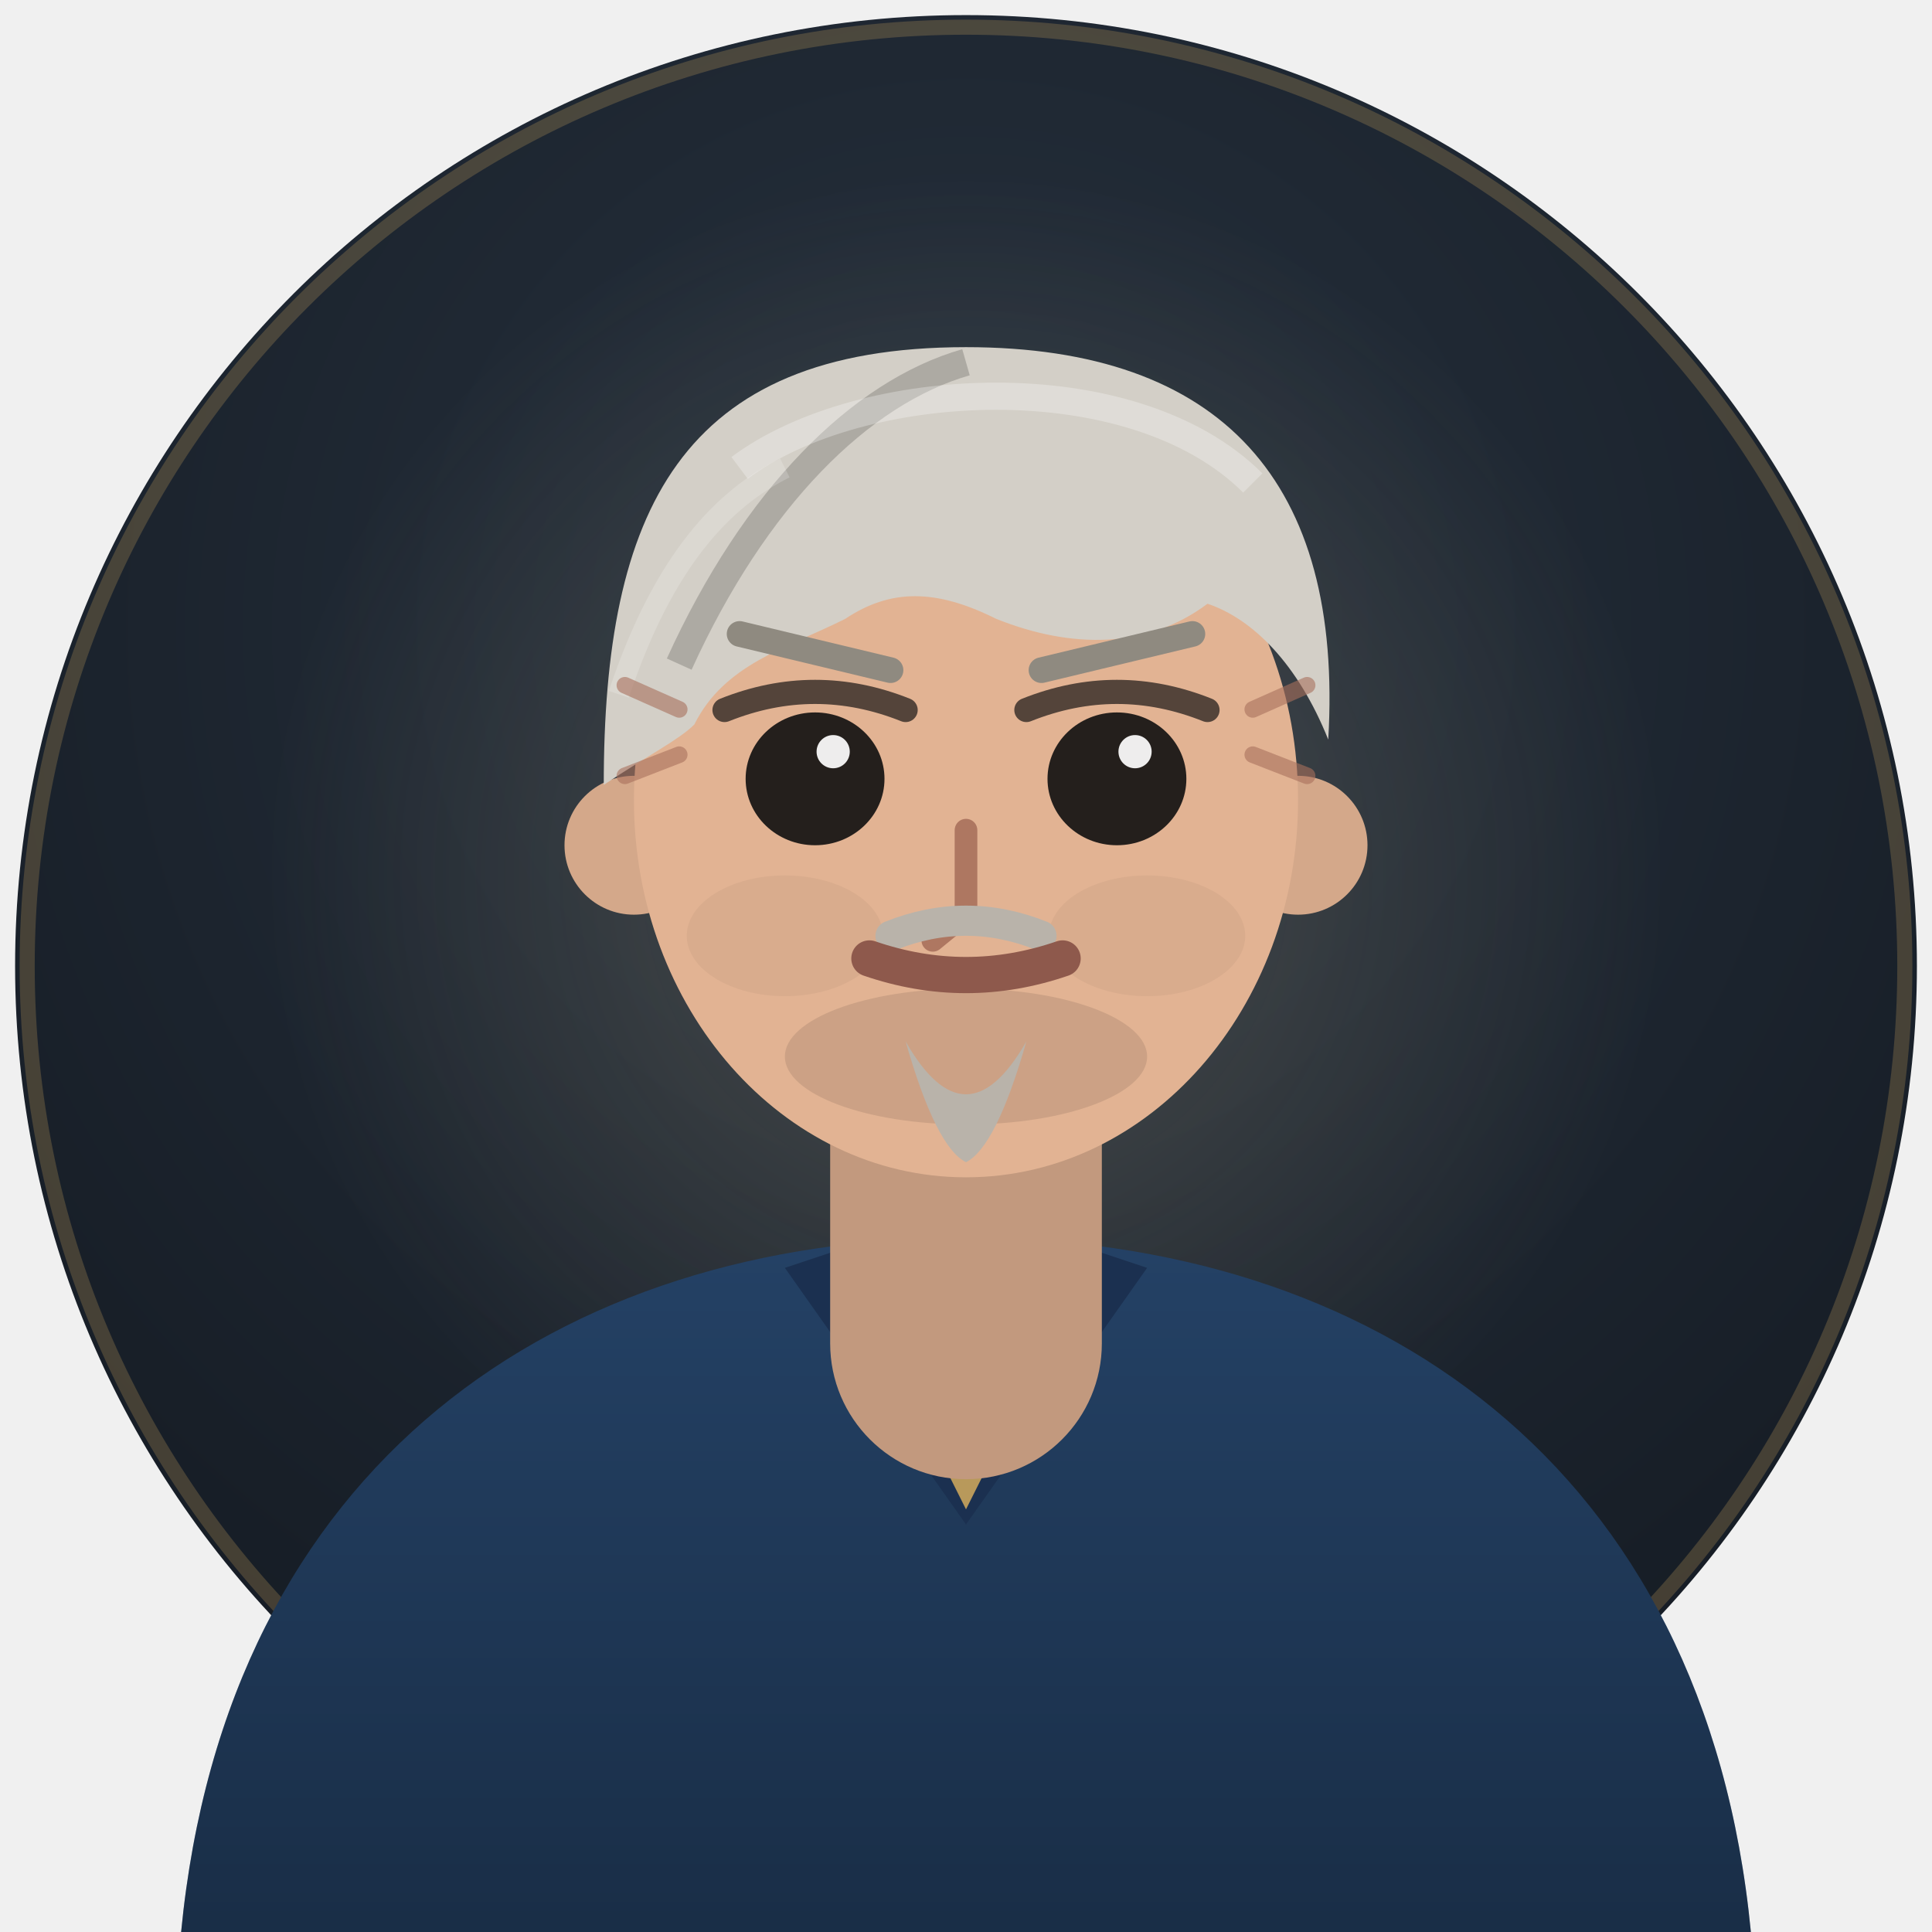
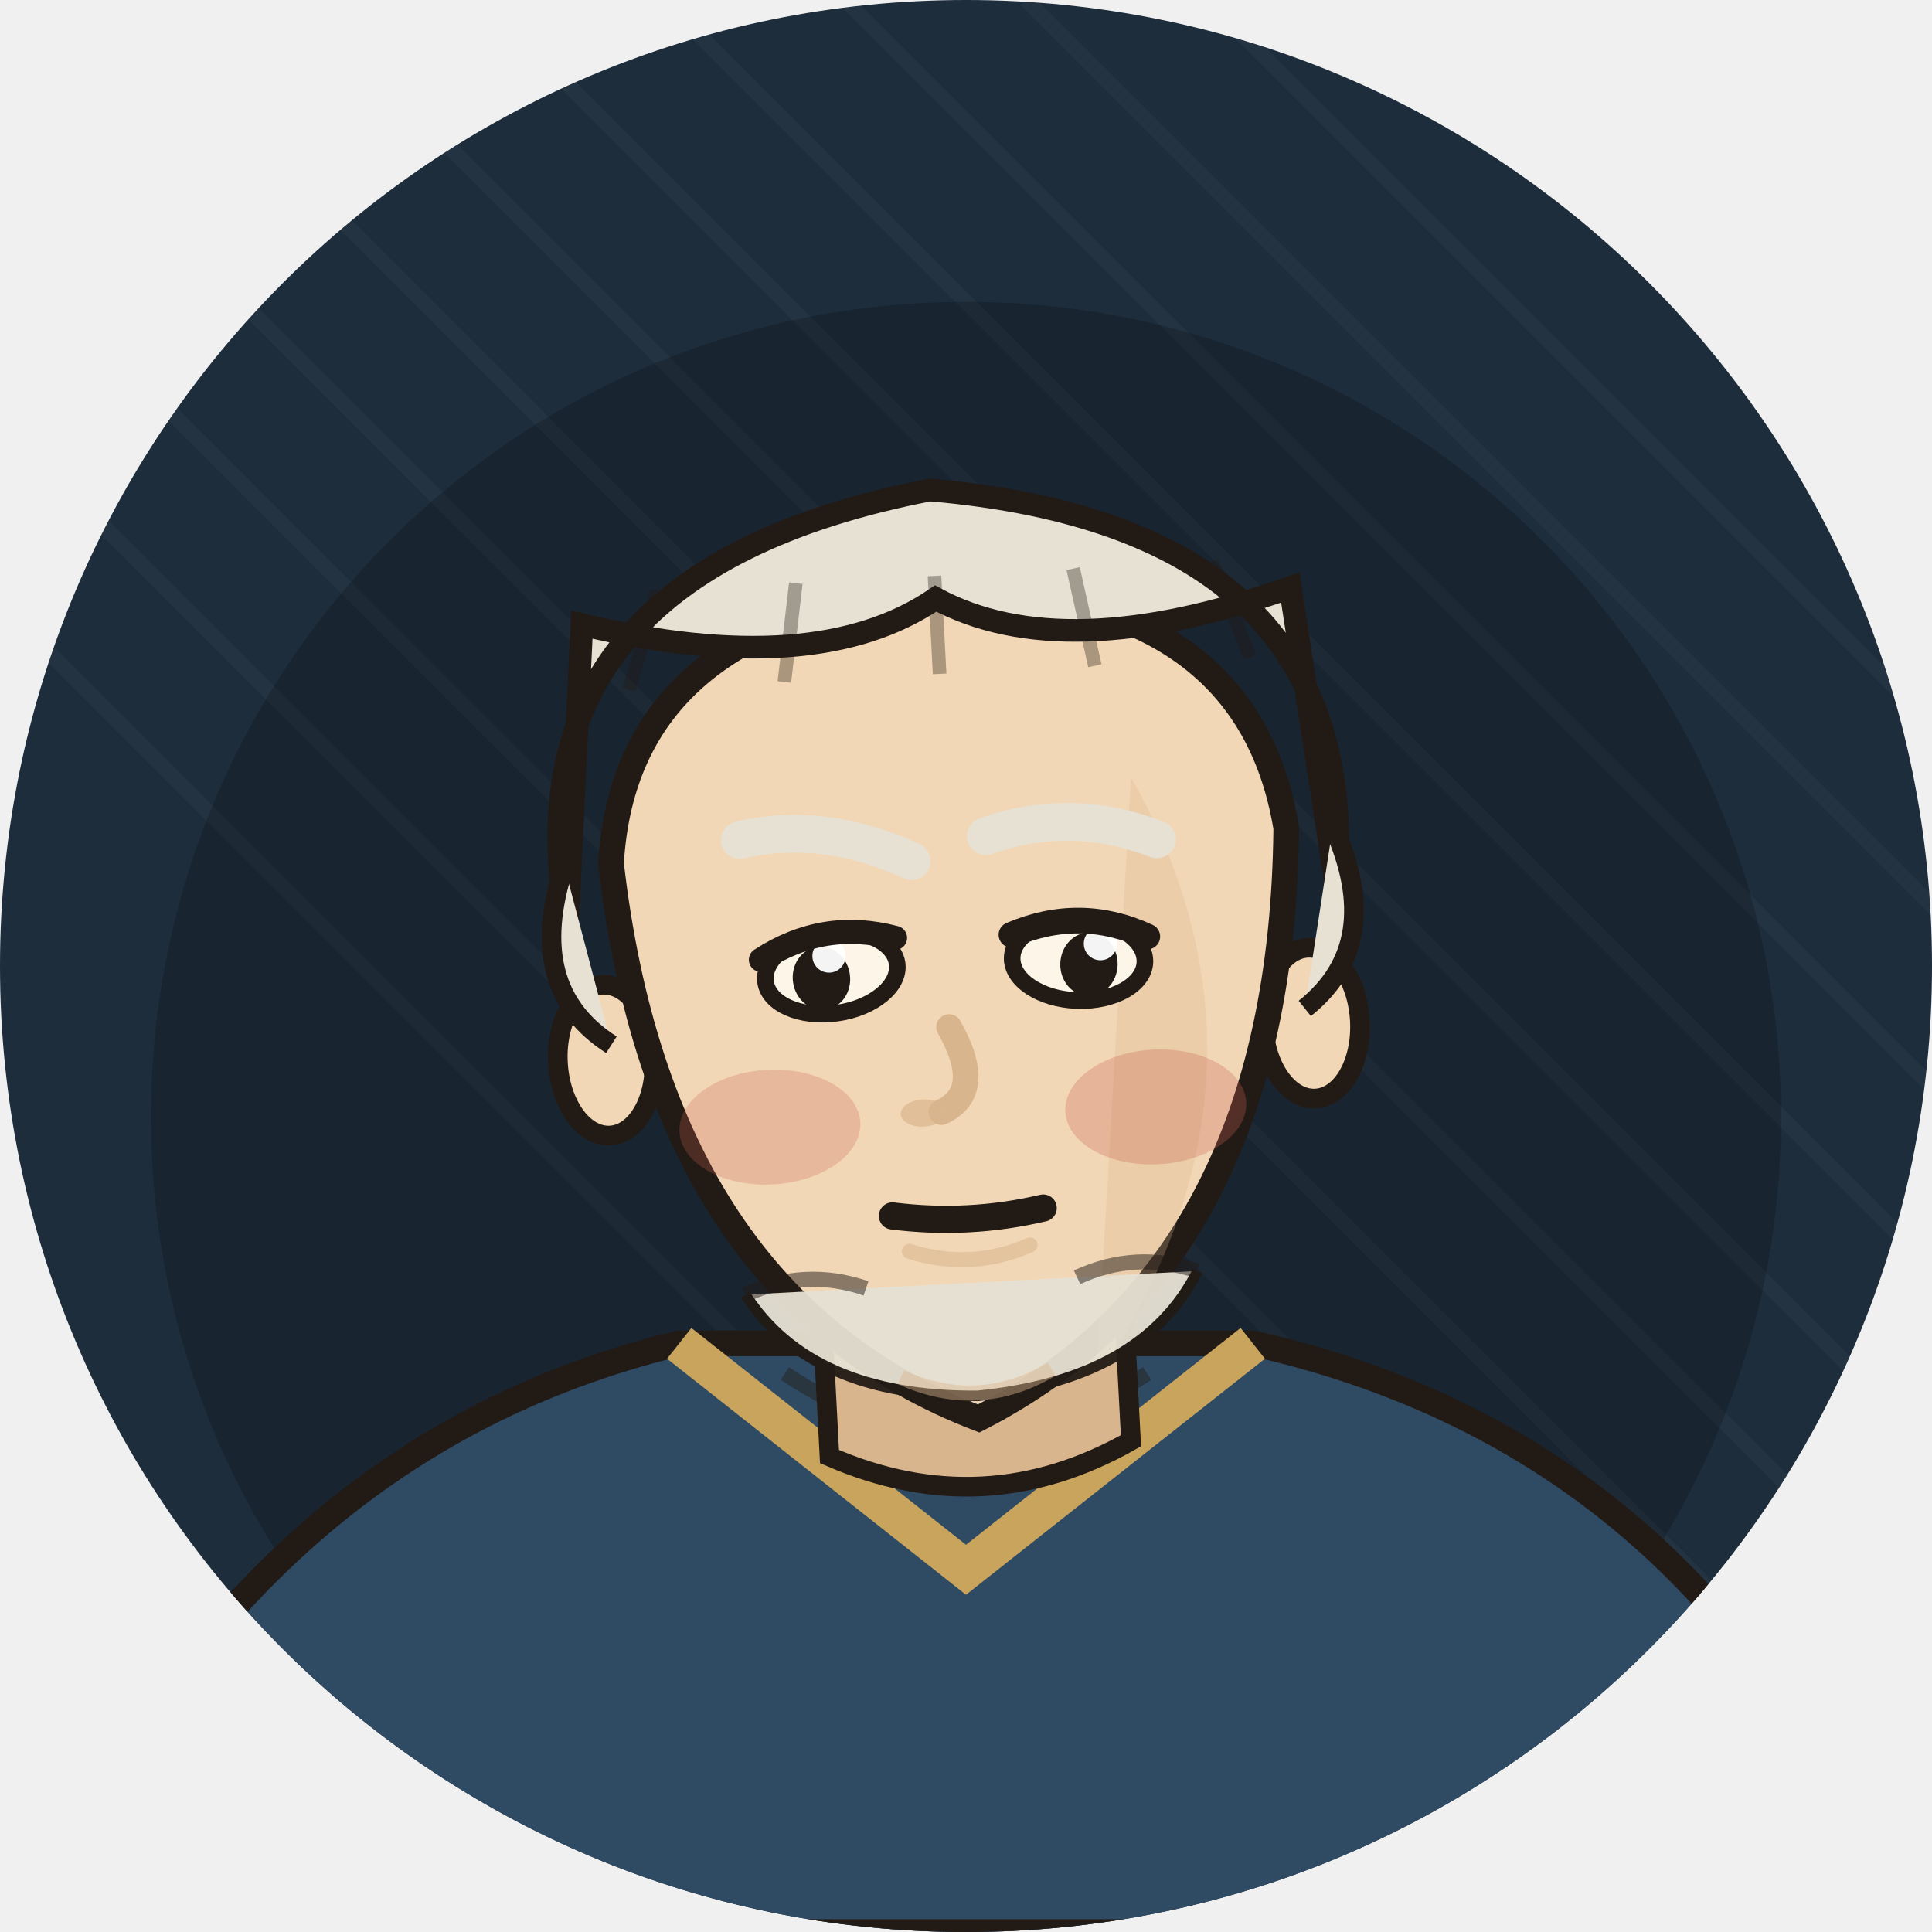
- <svg xmlns="http://www.w3.org/2000/svg" viewBox="0 0 128 128" role="img" aria-hidden="true">
+ <svg xmlns="http://www.w3.org/2000/svg" viewBox="0 0 128 128" width="256" height="256">
  <defs>
-     <radialGradient id="bg" cx="50%" cy="32%" r="74%">
-       <stop offset="0%" stop-color="#27323f" />
-       <stop offset="100%" stop-color="#141a22" />
-     </radialGradient>
-     <linearGradient id="shade" x1="0" y1="0" x2="0" y2="1">
-       <stop offset="0%" stop-color="#000" stop-opacity="0.05" />
-       <stop offset="100%" stop-color="#000" stop-opacity="0.34" />
-     </linearGradient>
-     <radialGradient id="warm" cx="50%" cy="50%" r="50%">
-       <stop offset="0%" stop-color="#f0d9a6" stop-opacity="0.20" />
-       <stop offset="100%" stop-color="#f0d9a6" stop-opacity="0" />
-     </radialGradient>
+     <clipPath id="round">
+       <circle cx="64" cy="64" r="64" />
+     </clipPath>
  </defs>
-   <circle cx="64" cy="64" r="63" fill="url(#bg)" />
-   <circle cx="64" cy="58" r="46" fill="url(#warm)" />
-   <circle cx="64" cy="64" r="62.2" fill="none" stroke="#c9a45c" stroke-opacity="0.26" />
-   <path d="M12 128c3-31 25-46 52-46s49 15 52 46z" fill="#26456b" />
-   <path d="M12 128c3-31 25-46 52-46s49 15 52 46z" fill="url(#shade)" />
-   <path d="M52 84l12 17 12-17-12-4z" fill="#1b3050" />
-   <path d="M58 88l6 12 6-12" fill="#c9a45c" fill-opacity="0.9" />
-   <path d="M55 74h18v15a9 9 0 0 1-18 0z" fill="#c2997e" />
-   <circle cx="42" cy="56" r="4.6" fill="#d4a88a" />
-   <circle cx="86" cy="56" r="4.6" fill="#d4a88a" />
-   <ellipse cx="64" cy="53" rx="22" ry="25" fill="#e2b393" />
-   <ellipse cx="52" cy="62" rx="6.5" ry="4" fill="#d2a688" opacity="0.55" />
-   <ellipse cx="76" cy="62" rx="6.5" ry="4" fill="#d2a688" opacity="0.55" />
-   <ellipse cx="64" cy="70" rx="12" ry="4.5" fill="#000" opacity="0.10" />
-   <path d="M40 52c0-18 5-29 24-29 17 0 25 9 24 26-2-5-5-8-8-9-4 3-9 3-14 1-4-2-7-2-10 0-4 2-8 3-10 7-1 1-3 2-6 4z" fill="#d3cfc7" />
-   <path d="M64 24c-7 2-14 9-19 20" fill="none" stroke="#000" stroke-opacity="0.18" stroke-width="1.8" />
-   <path d="M49 31c8-6 26-7 34 1" fill="none" stroke="#ffffff" stroke-opacity="0.28" stroke-width="1.8" />
-   <path d="M41 46c3-9 7-13 11-15" fill="none" stroke="#ffffff" stroke-opacity="0.18" stroke-width="1.4" />
-   <path d="M49 42.0L59 44.4" stroke="#8f8a80" stroke-width="1.7" stroke-linecap="round" />
-   <path d="M69 44.4L79 42.0" stroke="#8f8a80" stroke-width="1.7" stroke-linecap="round" />
-   <g stroke="#a9705c" stroke-width="1.1" stroke-linecap="round" fill="none" stroke-opacity="0.6">
-     <path d="M45 47l-3.6-1.6" />
-     <path d="M45 50l-3.6 1.4" />
-     <path d="M83 47l3.6-1.6" />
-     <path d="M83 50l3.6 1.4" />
+   <g clip-path="url(#round)">
+     <rect width="128" height="128" fill="#1e2d3c" />
+     <line x1="-40" y1="0" x2="120" y2="160" stroke="#ffffff" stroke-width="1" opacity="0.03" />
+     <line x1="-28" y1="0" x2="132" y2="160" stroke="#ffffff" stroke-width="1" opacity="0.03" />
+     <line x1="-16" y1="0" x2="144" y2="160" stroke="#ffffff" stroke-width="1" opacity="0.03" />
+     <line x1="-4" y1="0" x2="156" y2="160" stroke="#ffffff" stroke-width="1" opacity="0.03" />
+     <line x1="8" y1="0" x2="168" y2="160" stroke="#ffffff" stroke-width="1" opacity="0.03" />
+     <line x1="20" y1="0" x2="180" y2="160" stroke="#ffffff" stroke-width="1" opacity="0.03" />
+     <line x1="32" y1="0" x2="192" y2="160" stroke="#ffffff" stroke-width="1" opacity="0.03" />
+     <line x1="44" y1="0" x2="204" y2="160" stroke="#ffffff" stroke-width="1" opacity="0.03" />
+     <line x1="56" y1="0" x2="216" y2="160" stroke="#ffffff" stroke-width="1" opacity="0.03" />
+     <line x1="68" y1="0" x2="228" y2="160" stroke="#ffffff" stroke-width="1" opacity="0.03" />
+     <line x1="80" y1="0" x2="240" y2="160" stroke="#ffffff" stroke-width="1" opacity="0.03" />
+     <line x1="92" y1="0" x2="252" y2="160" stroke="#ffffff" stroke-width="1" opacity="0.03" />
+     <line x1="104" y1="0" x2="264" y2="160" stroke="#ffffff" stroke-width="1" opacity="0.03" />
+     <line x1="116" y1="0" x2="276" y2="160" stroke="#ffffff" stroke-width="1" opacity="0.03" />
+     <line x1="128" y1="0" x2="288" y2="160" stroke="#ffffff" stroke-width="1" opacity="0.03" />
+     <line x1="140" y1="0" x2="300" y2="160" stroke="#ffffff" stroke-width="1" opacity="0.03" />
+     <circle cx="64" cy="74" r="54" fill="#000000" opacity="0.20" />
+     <path d="M2 128 Q16 96 45 89 L83 89 Q114 96 126 128 Z" fill="#2f4a63" stroke="#221a15" stroke-width="1.7" />
+     <path d="M45 89 L64 104 L83 89" fill="none" stroke="#c9a45c" stroke-width="2.6" />
+     <path d="M52 91 Q64 99 76 91" fill="none" stroke="#221a15" stroke-width="1" opacity="0.45" />
+     <g transform="rotate(-3.0 64 78)">
+       <path d="M54 82 L54 96 Q64 101 74 96 L74 82 Z" fill="#d9b58d" stroke="#221a15" stroke-width="1.3" />
+       <ellipse cx="40.6" cy="69.0" rx="3.2" ry="5.0" fill="#f2d7b6" stroke="#221a15" stroke-width="1.3" />
+       <ellipse cx="87.4" cy="69.0" rx="3.2" ry="5.0" fill="#f2d7b6" stroke="#221a15" stroke-width="1.3" />
+       <path d="M41.6 56.0 Q43.4 84.8 64.0 94.0 Q84.6 84.8 86.4 56.0 Q84.6 40.0 64.0 39.0 Q43.4 40.0 41.6 56.0 Z" fill="#f2d7b6" stroke="#221a15" stroke-width="1.7" />
+       <path d="M76.3 52.1 Q86.4 72.4 71.9 91.9" fill="#d9b58d" opacity="0.28" />
+       <ellipse cx="51.2" cy="74.0" rx="6.0" ry="3.8" fill="#c9604f" opacity="0.26" />
+       <ellipse cx="76.8" cy="74.0" rx="6.0" ry="3.8" fill="#c9604f" opacity="0.30" />
+       <g transform="translate(55.8 64.0) rotate(-5)">
+         <ellipse rx="4.4" ry="2.7" fill="#fdf6e8" />
+         <ellipse cx="-0.7" cy="0.27" rx="1.9" ry="2.1" fill="#221a15" />
+         <circle cx="0.00" cy="-1.12" r="1.1" fill="#ffffff" opacity="0.95" />
+         <ellipse rx="4.4" ry="2.7" fill="none" stroke="#221a15" stroke-width="1.1" />
+         <path d="M-4.5 -1.5 Q0 -3.6 4.5 -1.7" fill="none" stroke="#221a15" stroke-width="1.6" stroke-linecap="round" />
+       </g>
+       <g transform="translate(72.2 64.0) rotate(5)">
+         <ellipse rx="4.4" ry="2.7" fill="#fdf6e8" />
+         <ellipse cx="0.7" cy="0.27" rx="1.9" ry="2.1" fill="#221a15" />
+         <circle cx="1.41" cy="-1.12" r="1.1" fill="#ffffff" opacity="0.95" />
+         <ellipse rx="4.4" ry="2.7" fill="none" stroke="#221a15" stroke-width="1.1" />
+         <path d="M-4.5 -1.5 Q0 -3.6 4.5 -1.7" fill="none" stroke="#221a15" stroke-width="1.7" stroke-linecap="round" />
+       </g>
+       <path d="M50.2 54.9 Q55.8 53.9 61.5 56.9" fill="none" stroke="#e6e1d3" stroke-width="2.5" stroke-linecap="round" />
+       <path d="M66.5 55.5 Q72.2 53.8 77.8 56.3" fill="none" stroke="#e6e1d3" stroke-width="2.5" stroke-linecap="round" />
+       <path d="M63.4 68.0 q2.2 4.4 -0.8 5.6" fill="none" stroke="#d9b58d" stroke-width="1.7" stroke-linecap="round" />
+       <ellipse cx="61.4" cy="73.6" rx="1.5" ry="0.9" fill="#d9b58d" opacity="0.7" />
+       <path d="M49.0 85 Q53.0 92 64.0 92.5 Q75.0 92 79.0 85" fill="#e6e1d3" opacity="0.95" stroke="#221a15" stroke-width="0.7" />
+       <path d="M49.0 85 q4 -1.6 8 0 M71.0 85 q4 -1.6 8 0" fill="none" stroke="#221a15" stroke-width="1" opacity="0.5" />
+       <path d="M59.0 80.3 Q64.0 81.2 69.0 80.3" fill="none" stroke="#221a15" stroke-width="1.8" stroke-linecap="round" />
+       <path d="M60.0 82.7 Q64.0 84.2 68.0 82.7" fill="none" stroke="#d9b58d" stroke-width="1" opacity="0.55" stroke-linecap="round" />
+       <path d="M59.0 91.0 q5 2.6 10 0" fill="none" stroke="#d9b58d" stroke-width="1" opacity="0.45" />
+       <path d="M38.5 60.0 Q35.4 36.4 64.0 32.4 Q92.6 36.4 89.5 60.0 L87.5 40.1 Q72.2 44.6 64.0 39.6 Q55.8 44.6 40.5 40.1 Z" fill="#e6e1d3" stroke="#221a15" stroke-width="1.5" />
+       <path d="M38.5 56 Q35.4 64 41.0 68" fill="#e6e1d3" stroke="#221a15" stroke-width="1.3" />
+       <path d="M89.5 56 Q92.6 64 87.0 68" fill="#e6e1d3" stroke="#221a15" stroke-width="1.3" />
+       <path d="M45.6 38.1 l-2.2 6.5" stroke="#221a15" stroke-width="0.9" opacity="0.35" fill="none" />
+       <path d="M54.8 38.1 l-1.1 6.5" stroke="#221a15" stroke-width="0.9" opacity="0.35" fill="none" />
+       <path d="M64.0 38.1 l0.0 6.5" stroke="#221a15" stroke-width="0.9" opacity="0.35" fill="none" />
+       <path d="M73.2 38.1 l1.1 6.5" stroke="#221a15" stroke-width="0.9" opacity="0.35" fill="none" />
+       <path d="M82.4 38.1 l2.2 6.5" stroke="#221a15" stroke-width="0.9" opacity="0.35" fill="none" />
+     </g>
  </g>
-   <path d="M48.0 47.04q6.0 -2.4 12.0 0" fill="none" stroke="#241f1c" stroke-width="1.6" stroke-linecap="round" stroke-opacity="0.75" />
-   <ellipse cx="54" cy="51.6" rx="4.6" ry="4.4" fill="#241f1c" />
-   <circle cx="55.2" cy="49.8" r="1.1" fill="#fff" fill-opacity="0.92" />
-   <path d="M68.0 47.04q6.0 -2.4 12.0 0" fill="none" stroke="#241f1c" stroke-width="1.6" stroke-linecap="round" stroke-opacity="0.75" />
-   <ellipse cx="74" cy="51.6" rx="4.6" ry="4.4" fill="#241f1c" />
-   <circle cx="75.2" cy="49.8" r="1.1" fill="#fff" fill-opacity="0.92" />
-   <path d="M64 55v5.5l-2.2 1.8" fill="none" stroke="#a9705c" stroke-width="1.5" stroke-linecap="round" stroke-opacity="0.9" />
-   <path d="M59 62q5-2 10 0" fill="none" stroke="#b9b3aa" stroke-width="2" stroke-linecap="round" />
-   <path d="M60 69q4 7 8 0q-2 7-4 8-2-1-4-8z" fill="#b9b3aa" />
-   <path d="M57.6 63.5q6.4 2.2 12.8 0" fill="none" stroke="#8e594c" stroke-width="2.4" stroke-linecap="round" />
</svg>
